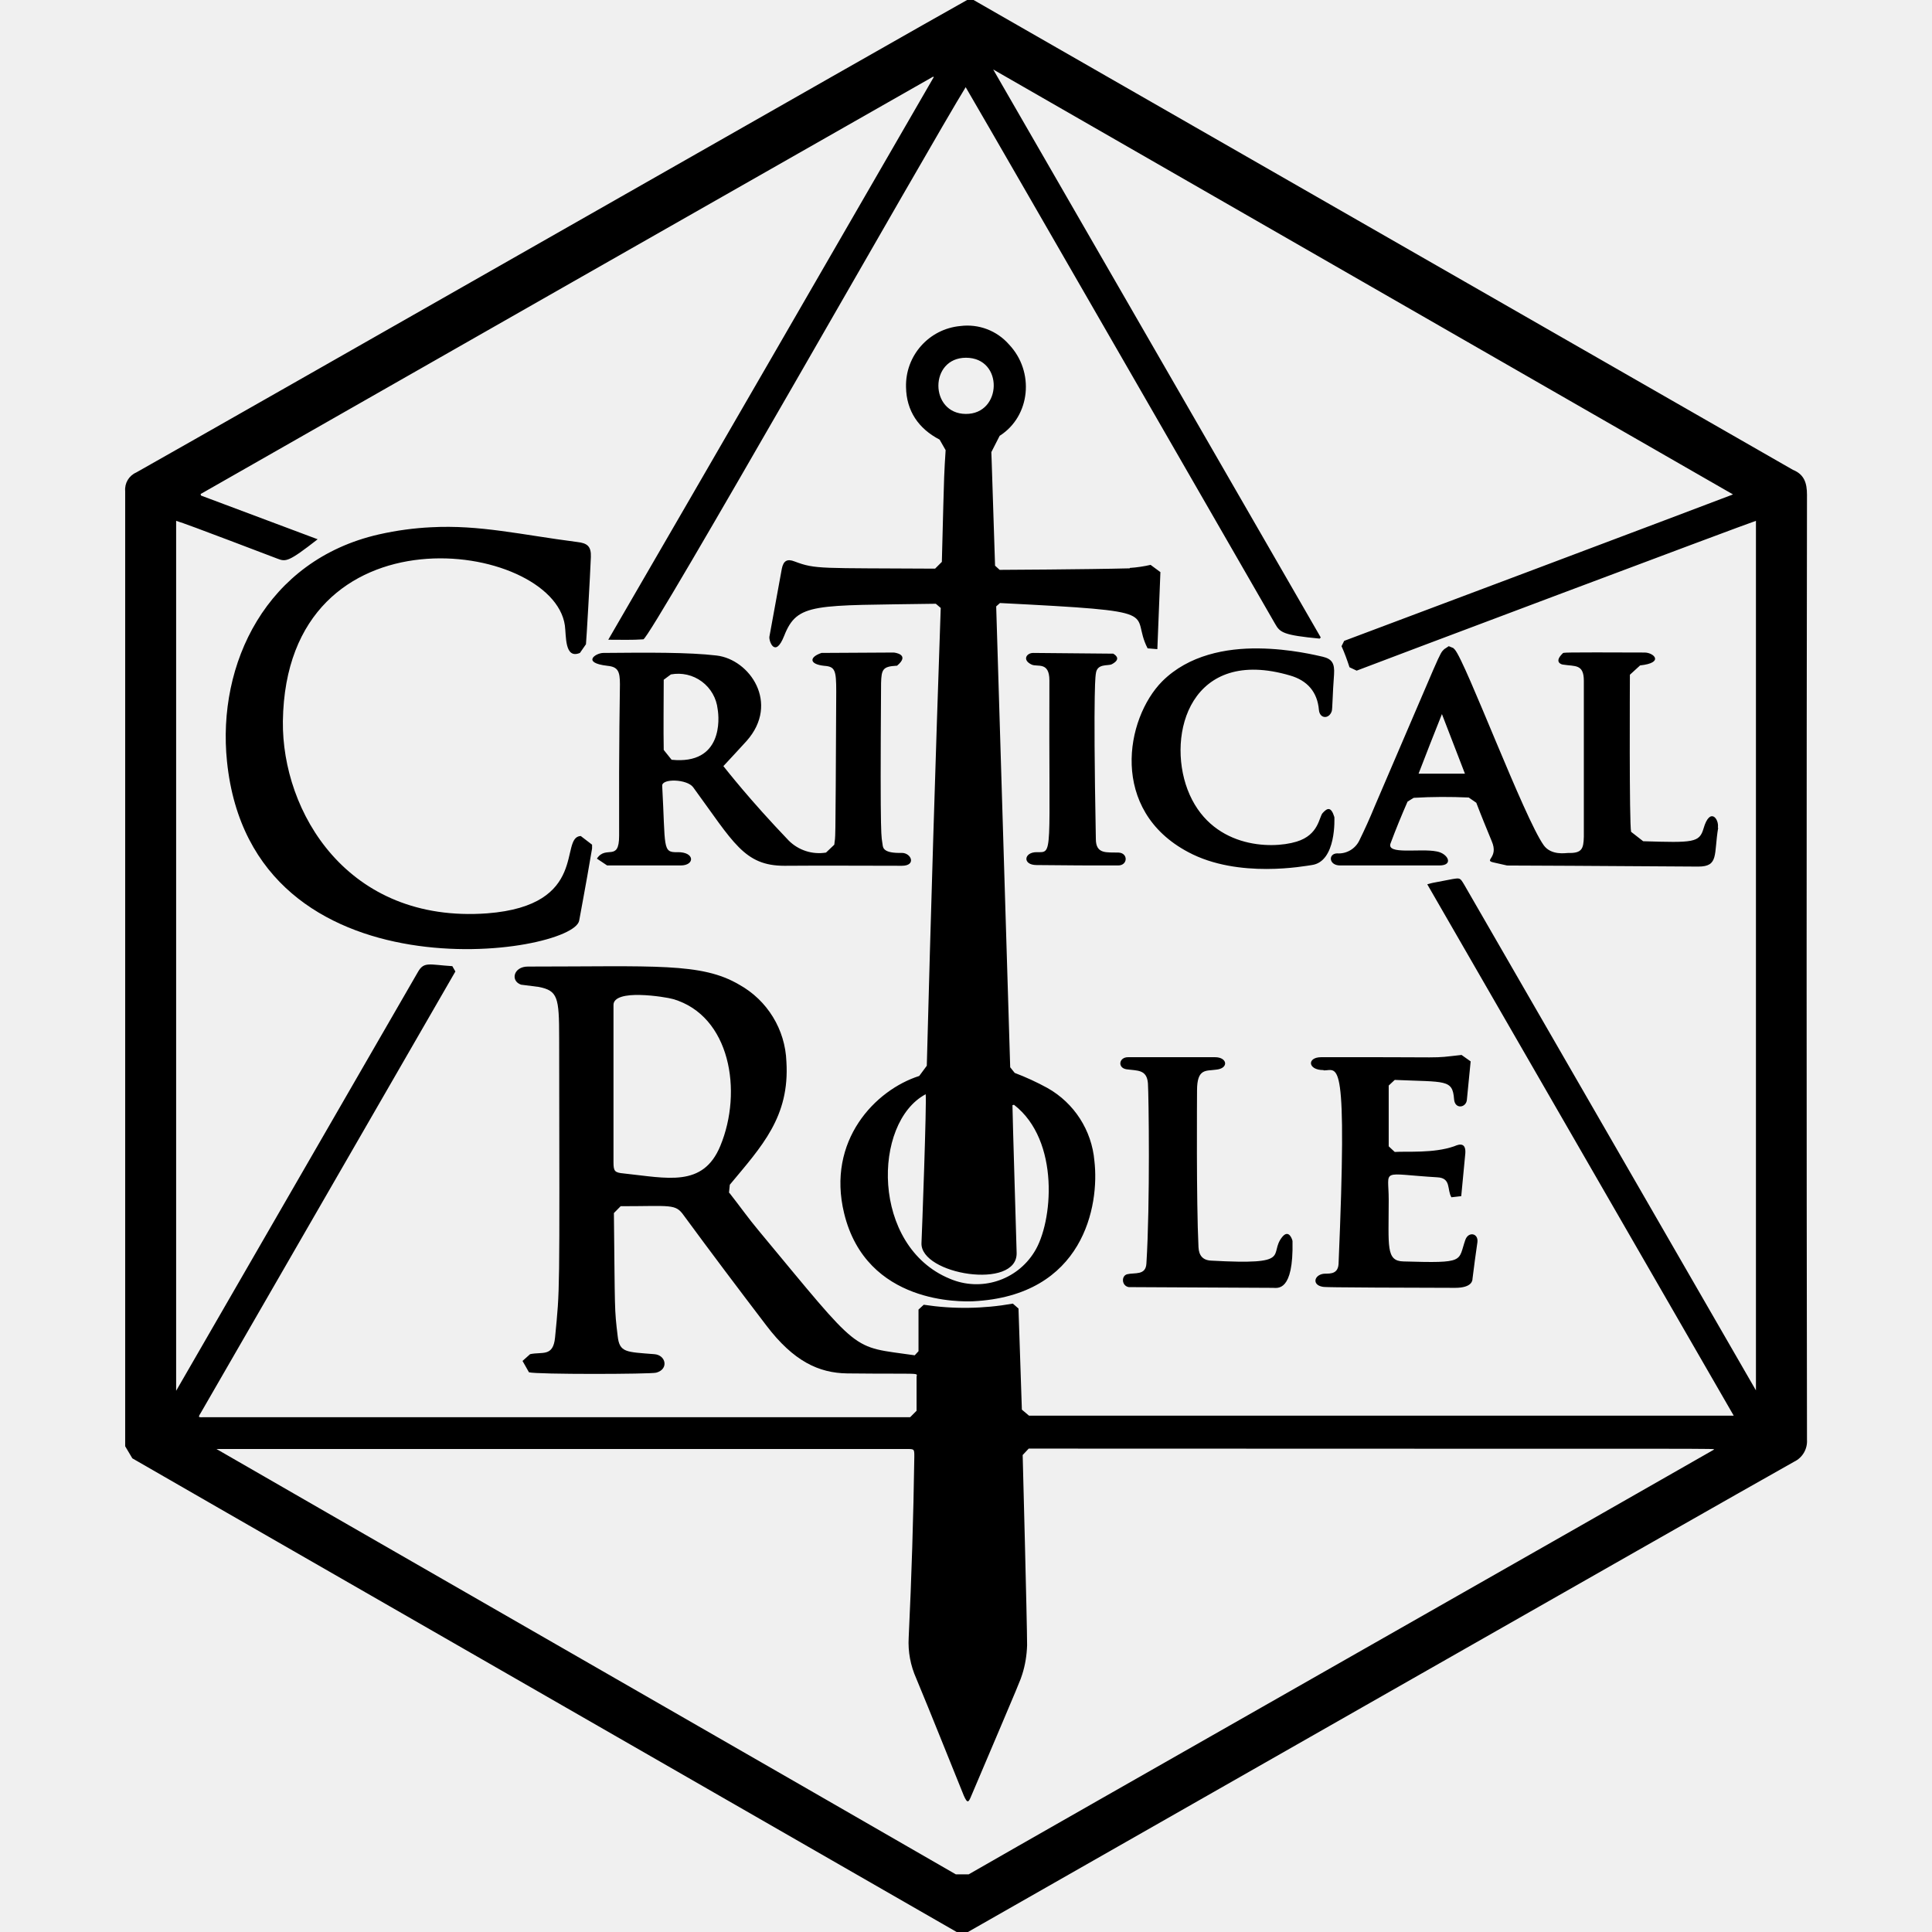
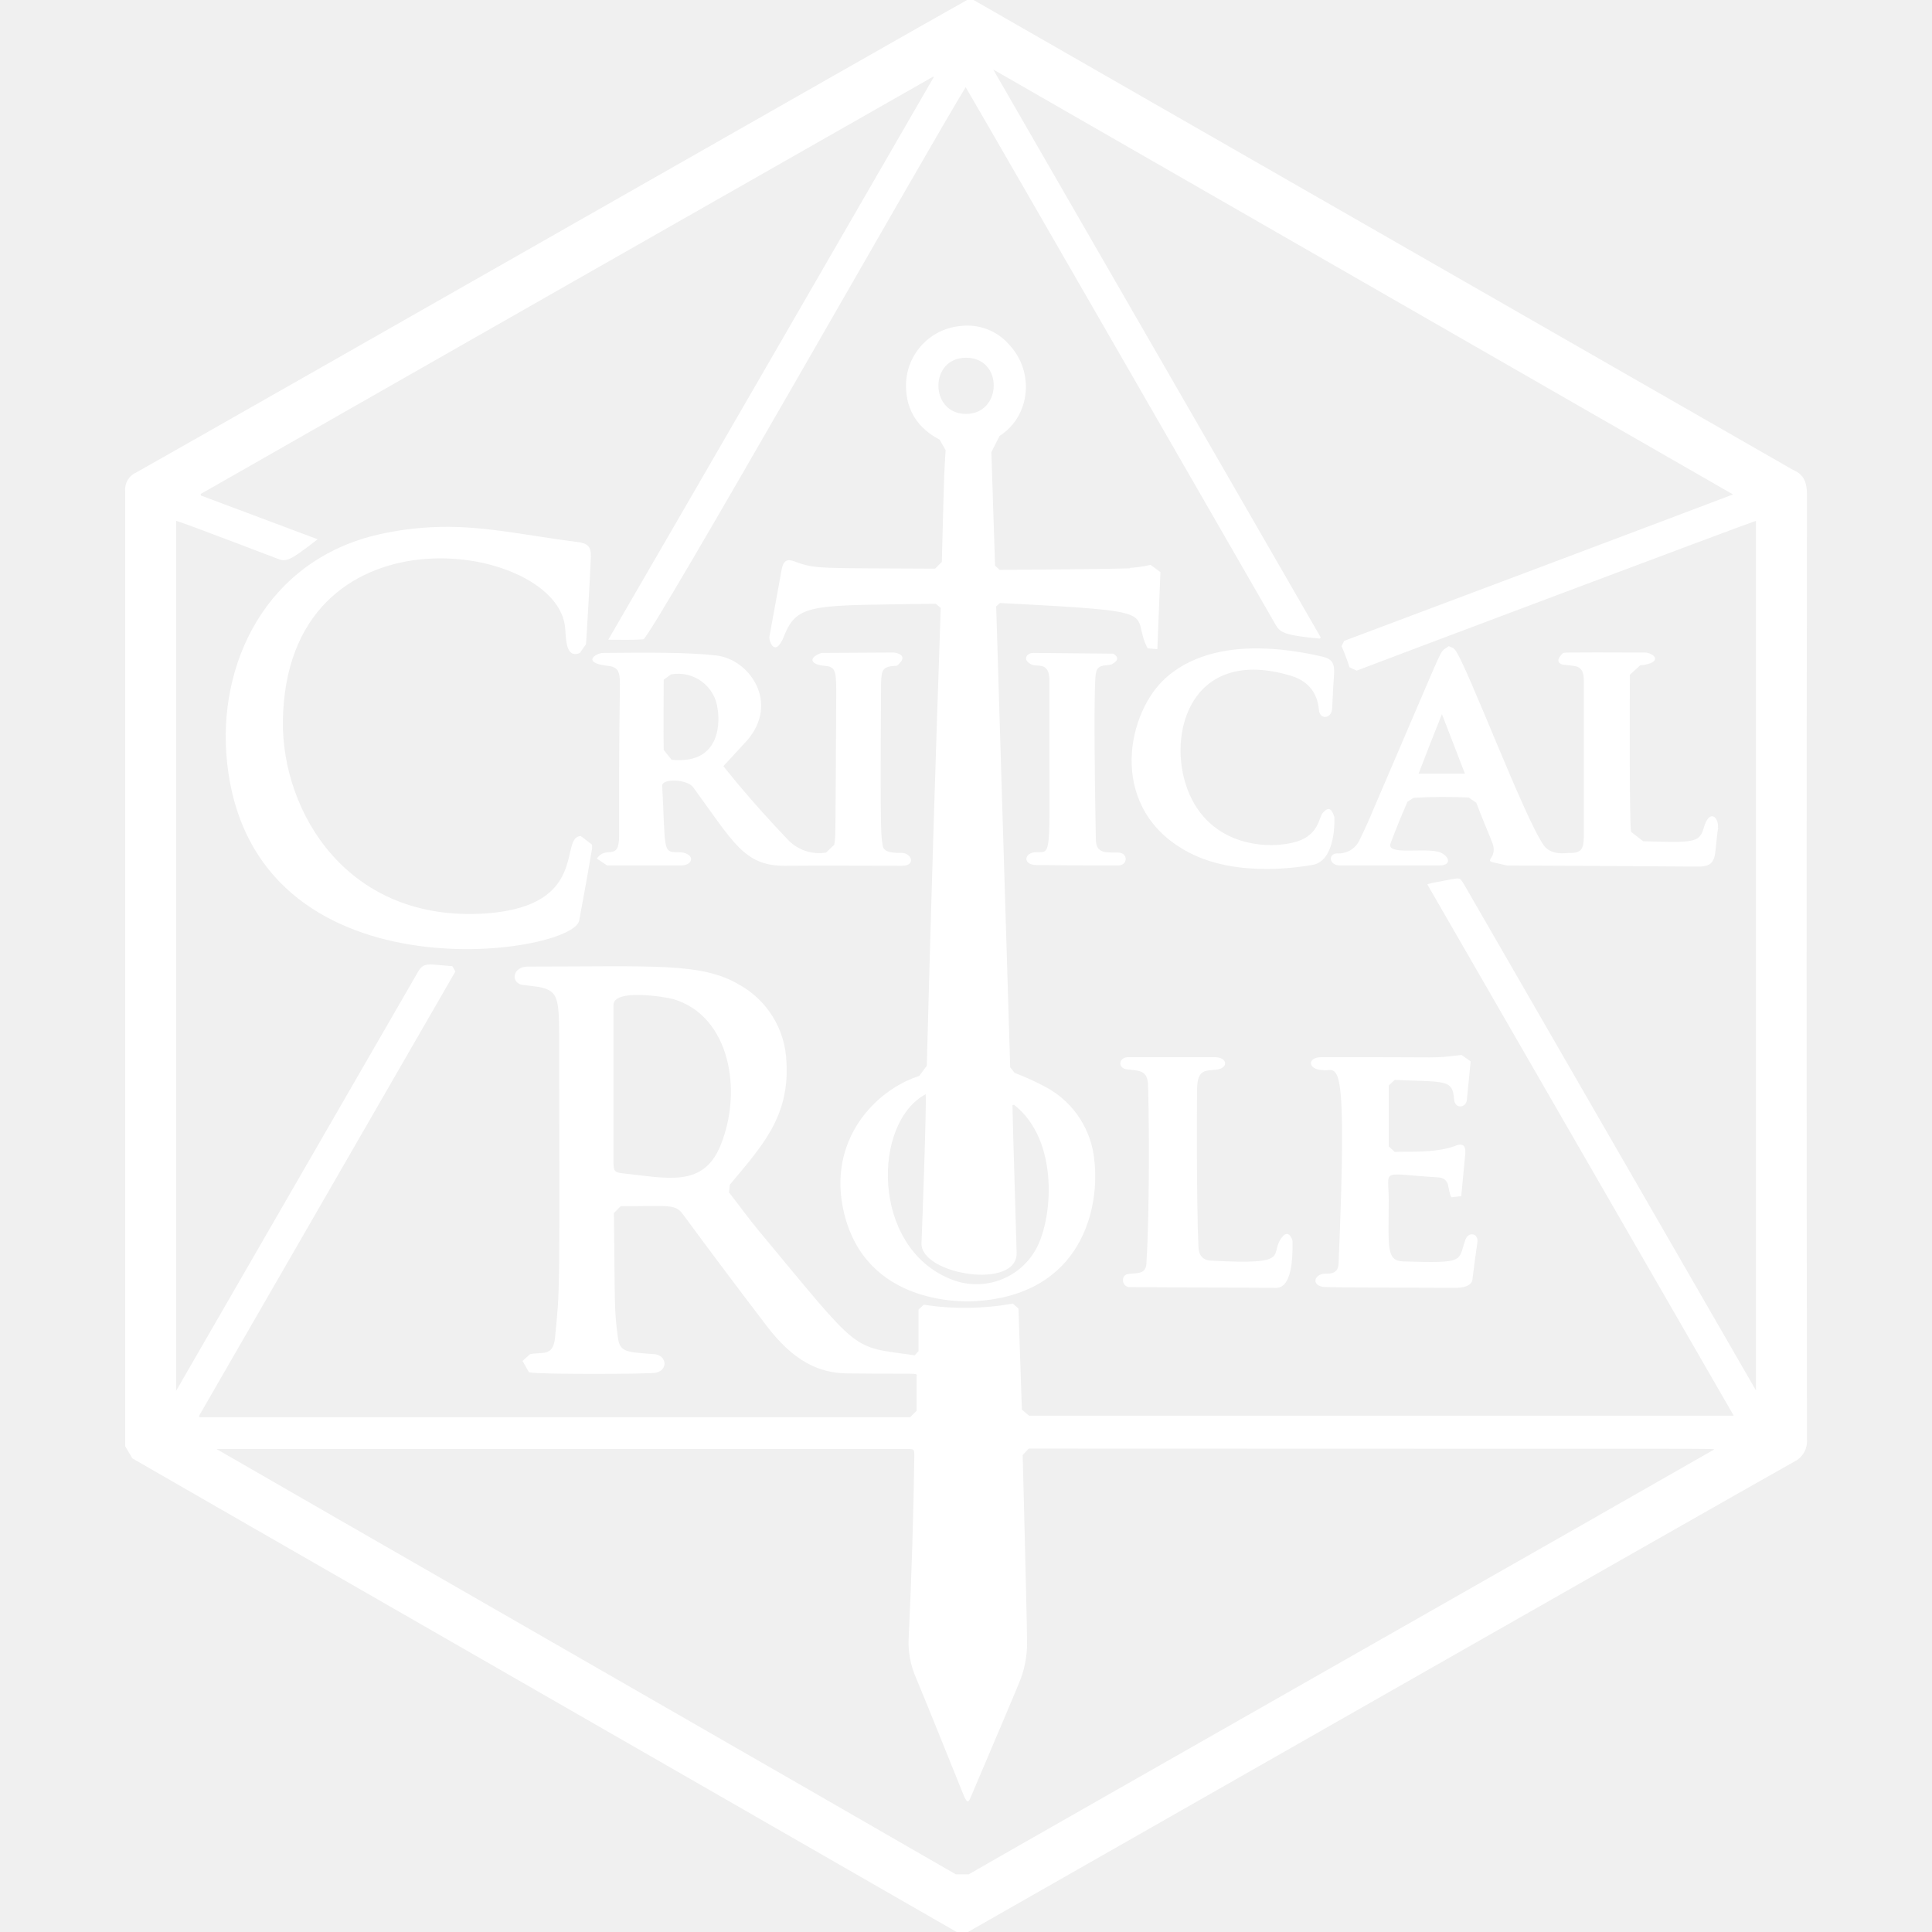
- <svg xmlns="http://www.w3.org/2000/svg" fill="#000000" role="img" viewBox="0 0 24 24">
+ <svg xmlns="http://www.w3.org/2000/svg" fill="#ffffff" role="img" viewBox="0 0 24 24">
  <path d="M12.014 0c-.51.281-9.231 5.256-10.323 5.87a.23.23 0 00-.136.23v11.866l.089.15c.004.005 6.521 3.746 10.24 5.884h.14c.52-.295 9.26-5.28 10.263-5.842a.282.282 0 00.16-.272c-.006-3.915-.006-7.825 0-11.74 0-.145-.034-.253-.174-.309L12.094 0zm.324.863c3.066 1.763 6.123 3.516 9.19 5.279-.352.136-4.825 1.819-4.83 1.819l-.033.066c.038.084.07.173.099.262l.089.042c.117-.047 4.876-1.838 4.96-1.861v10.802c-.004-.005-3.282-5.692-3.624-6.282-.051-.085-.051-.085-.145-.07-.333.065-.207.037-.314.065l3.807 6.601h-8.754l-.089-.075-.042-1.256-.07-.061c-.366.065-.741.07-1.107.014l-.065.06v.517l-.047.051c-.807-.117-.643.01-1.937-1.547-.126-.15-.239-.31-.36-.464l-.01-.01.01-.098c.398-.478.745-.844.703-1.528a1.14 1.14 0 00-.586-.957c-.47-.277-1.05-.225-2.626-.225-.178 0-.22.178-.084.225l.22.028c.235.047.253.127.253.633.005 3.3.01 3.085-.051 3.723-.024.244-.16.173-.31.206l-.094.084.08.141c.099.028 1.505.024 1.58.005.16-.042.122-.22-.023-.23-.352-.028-.432-.019-.455-.225-.042-.347-.033-.3-.047-1.528l.084-.085c.624 0 .68-.033.783.113.338.46.68.914 1.027 1.369.338.445.652.59 1.004.595.97.01.862-.014.862.047v.417l-.08.08H2.553c-.089 0-.098.01-.06-.052l3.164-5.485-.038-.066c-.286-.018-.351-.06-.426.07l-3.005 5.205V6.47c.121.033 1.251.469 1.256.469.108.042.14.042.502-.24l-1.449-.543-.005-.019c3.034-1.73 6.067-3.46 9.1-5.185l.01.01h-.005c-1.34 2.32-2.686 4.65-4.041 6.985.16 0 .295.005.436-.005.084-.005 3.577-6.17 4.004-6.859.398.68 3.797 6.587 3.844 6.667.061.108.103.14.553.183l.014-.014zM11.93 4.05a.743.743 0 00-.675.76c.005.295.155.515.417.651l.075.131c-.019.328-.014.099-.047 1.388l-.084.084c-1.43-.009-1.482.01-1.744-.089-.094-.037-.14-.009-.16.09l-.154.843c-.01.052.07.277.183-.009.164-.417.37-.375 1.884-.399l.061.052a679.99 679.99 0 00-.173 5.687l-.094.127c-.544.173-1.153.801-.933 1.706.277 1.14 1.472 1.097 1.599 1.093 1.378-.066 1.575-1.191 1.51-1.744a1.153 1.153 0 00-.582-.905 3.21 3.21 0 00-.408-.188l-.056-.07-.174-5.725.047-.042c2.124.108 1.6.108 1.834.563l.121.01.038-.957-.122-.09a1.629 1.629 0 01-.258.038v.005c-.539.014-1.613.019-1.617.019l-.057-.052c-.051-1.613-.046-1.383-.046-1.411l.103-.202c.384-.244.436-.797.117-1.134a.687.687 0 00-.605-.23zm.07.394c.47 0 .45.703-.004.698-.45-.004-.455-.698.004-.698zM5.352 6.55c-.201.01-.417.037-.647.089-1.397.319-2.011 1.608-1.885 2.822.31 3.005 4.304 2.4 4.375 1.974 0-.01.075-.39.16-.895v-.047l-.141-.108c-.272.014.112.863-1.163.961-1.74.127-2.55-1.266-2.537-2.386.038-2.724 3.353-2.242 3.503-1.191.018.131-.005.422.187.342l.075-.108c.005-.037.052-.848.061-1.083.005-.131-.042-.173-.169-.187-.698-.09-1.214-.216-1.819-.183zm12.645 1.477l-.056.037c-.066.066-.014-.023-.863 1.95a6.97 6.97 0 01-.192.427.285.285 0 01-.277.16c-.112.004-.103.15.038.15h1.233c.183 0 .107-.15-.033-.174-.202-.042-.633.047-.572-.103.065-.174.136-.347.21-.516l.076-.047c.23-.014.455-.014.684-.004l.094.065c.061.16.127.32.192.478.09.207-.103.235.02.263l.168.038c.136.004-.506-.005 2.377.014.258 0 .192-.15.248-.483h-.004c.018-.108-.099-.263-.178.01-.052.177-.127.177-.75.158l-.15-.117c-.024-.108-.015-1.856-.015-1.931v-.02l.127-.116c.305-.033.169-.16.056-.16-1.06-.004-1.008 0-1.017.01-.117.112-.01.14.004.14.15.024.258-.01.258.202v1.936c-.004.15-.023.207-.197.202-.028 0-.206.033-.3-.094-.243-.338-.97-2.279-1.106-2.433l-.019-.019zm-2.363.028c-.399-.005-.867.08-1.196.408-.46.464-.66 1.603.324 2.123.623.333 1.458.17 1.533.16.31-.042.281-.59.281-.596-.042-.136-.089-.112-.145-.051-.047.051-.047.272-.324.356-.323.099-1.078.08-1.355-.647-.262-.694.043-1.781 1.276-1.416.21.061.337.202.356.427.01.112.127.117.16.014.009-.033.009-.206.028-.455.009-.136-.024-.192-.141-.22-.066-.014-.399-.099-.797-.103zm-4.534.051l-.895.005c-.155.052-.155.14.033.16.136.009.15.056.15.318-.01 2.124-.01 1.744-.024 1.904l-.103.098a.534.534 0 01-.464-.15c-.488-.51-.764-.867-.811-.924.098-.107.197-.21.29-.314.413-.468.038-1.012-.375-1.06-.347-.041-.853-.037-1.406-.032-.094 0-.277.122.051.16.132.013.155.07.155.23 0 .098-.014.674-.01 1.88 0 .332-.163.112-.276.285l.127.085h.914c.178 0 .178-.17-.042-.165-.188.005-.146-.056-.188-.825-.004-.093.31-.084.385.019.501.685.633.975 1.134.975.488-.004.97 0 1.458 0 .183 0 .118-.16 0-.16-.225.006-.234-.06-.239-.102-.014-.122-.033.051-.019-2.007.005-.169.02-.206.188-.216h.01c.168-.14-.029-.164-.043-.164zm1.735.005c-.084 0-.14.089-.019.145.07.033.22-.042.22.197-.009 2.208.052 2.133-.159 2.133-.16 0-.178.16 0 .16.37.005.708.005 1.013.005.122 0 .126-.155.005-.16-.146-.005-.282.024-.282-.169-.037-1.978 0-2.044 0-2.053.014-.131.15-.094.197-.117.108-.057.066-.104.019-.132zm-4.501.267a.493.493 0 01.581.432c.02.112.066.693-.572.628l-.098-.122c-.005-.23 0-.661 0-.872zm9.578.492l.286.741h-.576c.094-.244.187-.483.29-.74zM7.954 12.36c.174.004.361.037.408.051.708.207.868 1.144.586 1.824-.215.52-.66.399-1.2.342-.113-.01-.127-.028-.127-.14v-1.95c-.004-.104.16-.132.333-.127zm10.202.745c-.426.047-.06.024-1.744.028-.178 0-.169.16.028.16l.005.004c.178 0 .295-.23.183 2.406-.01.145-.14.112-.192.121-.113.02-.136.136-.01.16.033.004-.089.01 1.65.014.212 0 .216-.094.216-.113.019-.15.038-.3.061-.454.014-.113-.112-.136-.15-.029-.094.268.01.291-.769.268-.22-.005-.183-.188-.183-.765 0-.398-.117-.323.605-.28.174.009.117.154.174.248l.122-.014.051-.535c.01-.164-.122-.089-.14-.084-.254.089-.591.06-.737.07l-.075-.07v-.755l.075-.07c.633.028.718-.01.737.239.009.13.15.108.159.009.014-.16.033-.319.047-.478zm-3.061.028h-1.083c-.113 0-.132.132-.019.15.136.019.253 0 .267.174.01.15.028 1.495-.019 2.24-.009.15-.145.109-.239.132-.075.019-.07.145.02.16l1.79.009c.056 0 .258.056.244-.581 0-.01-.042-.155-.127-.052-.178.22.15.352-.881.295-.108-.004-.155-.065-.16-.168-.028-.582-.018-1.852-.018-1.946 0-.277.112-.24.234-.258.164-.014.145-.155-.01-.155zm-3.596.46c.014.093-.047 1.753-.052 1.847-.019.394 1.196.59 1.182.122 0-.024-.052-1.735-.052-1.833l.019-.005c.576.445.483 1.467.253 1.828a.844.844 0 01-1.05.333c-.98-.403-.961-1.94-.3-2.292zm1.28 4.402c9.039.005 8.504-.005 8.51.014-.723.417-8.459 4.815-9.256 5.275h-.159c-.825-.479-9.063-5.21-9.185-5.284h8.575c.094 0 .094 0 .094.094a67.963 67.963 0 01-.07 2.25c-.01.174.023.347.094.506.201.483.393.97.59 1.454.047.108.061.084.094.004.652-1.533.605-1.425.633-1.51.037-.116.056-.238.06-.36 0-.277-.055-2.358-.055-2.363z" />
</svg>
